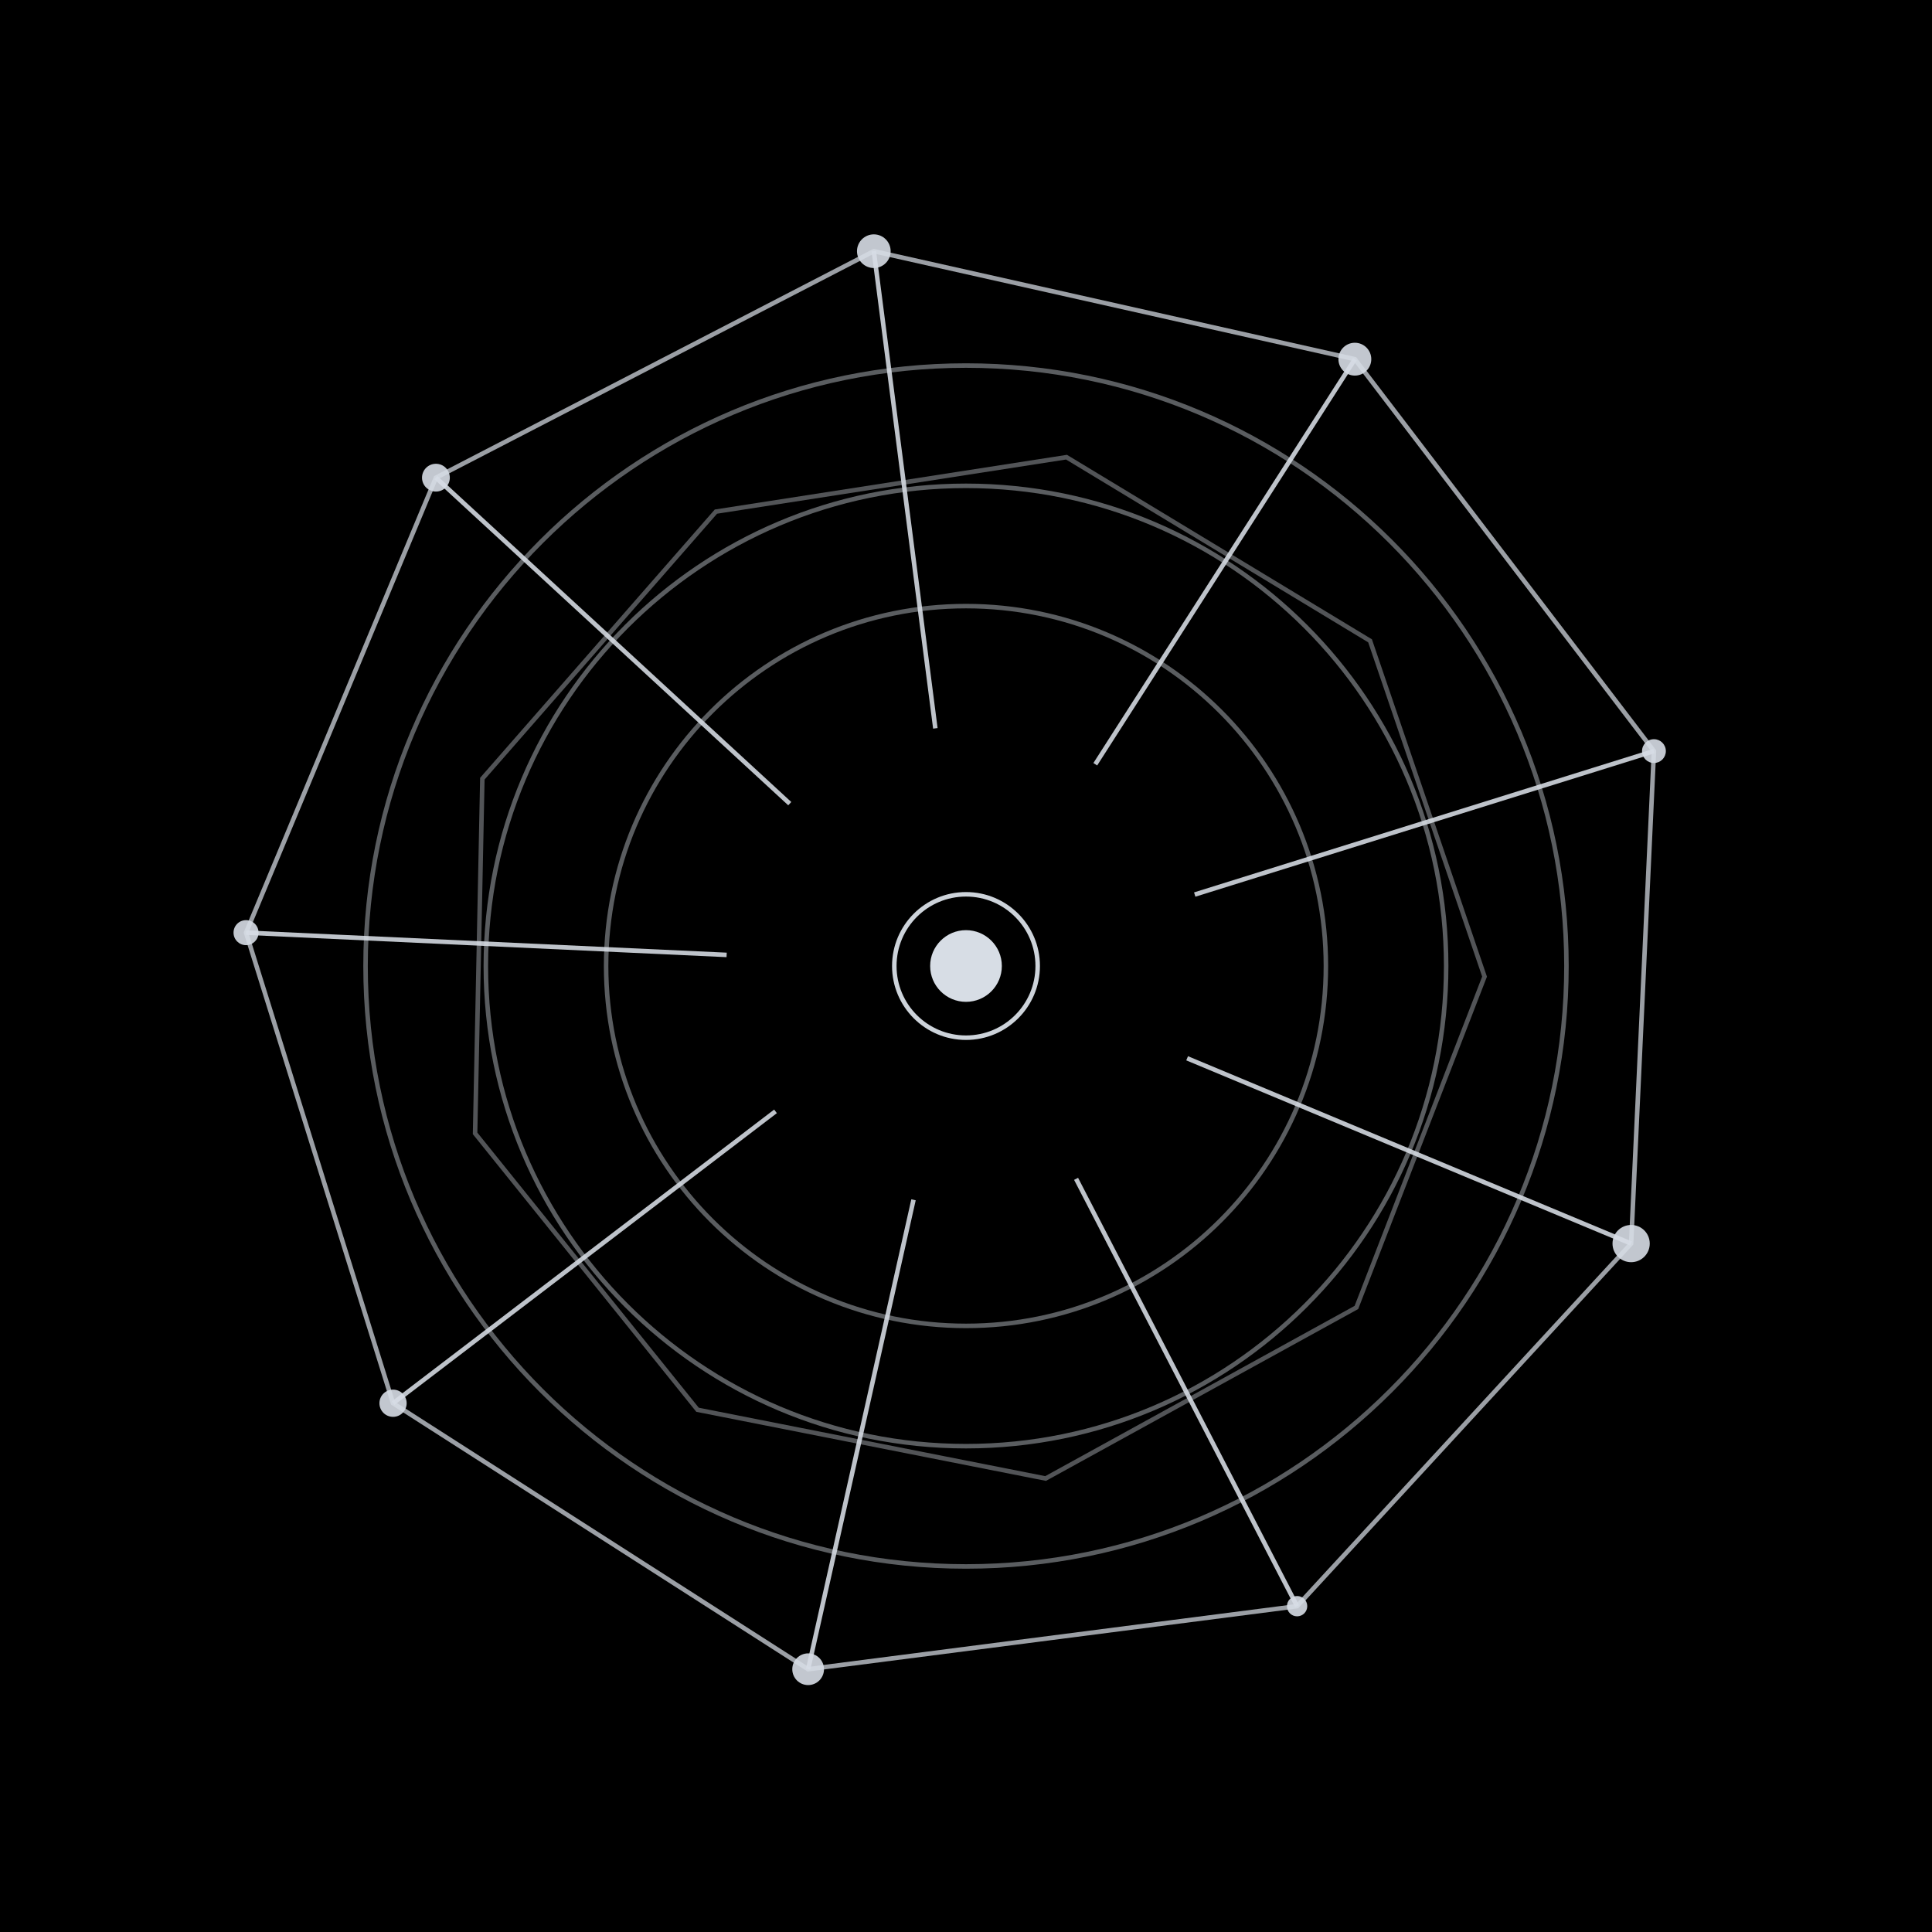
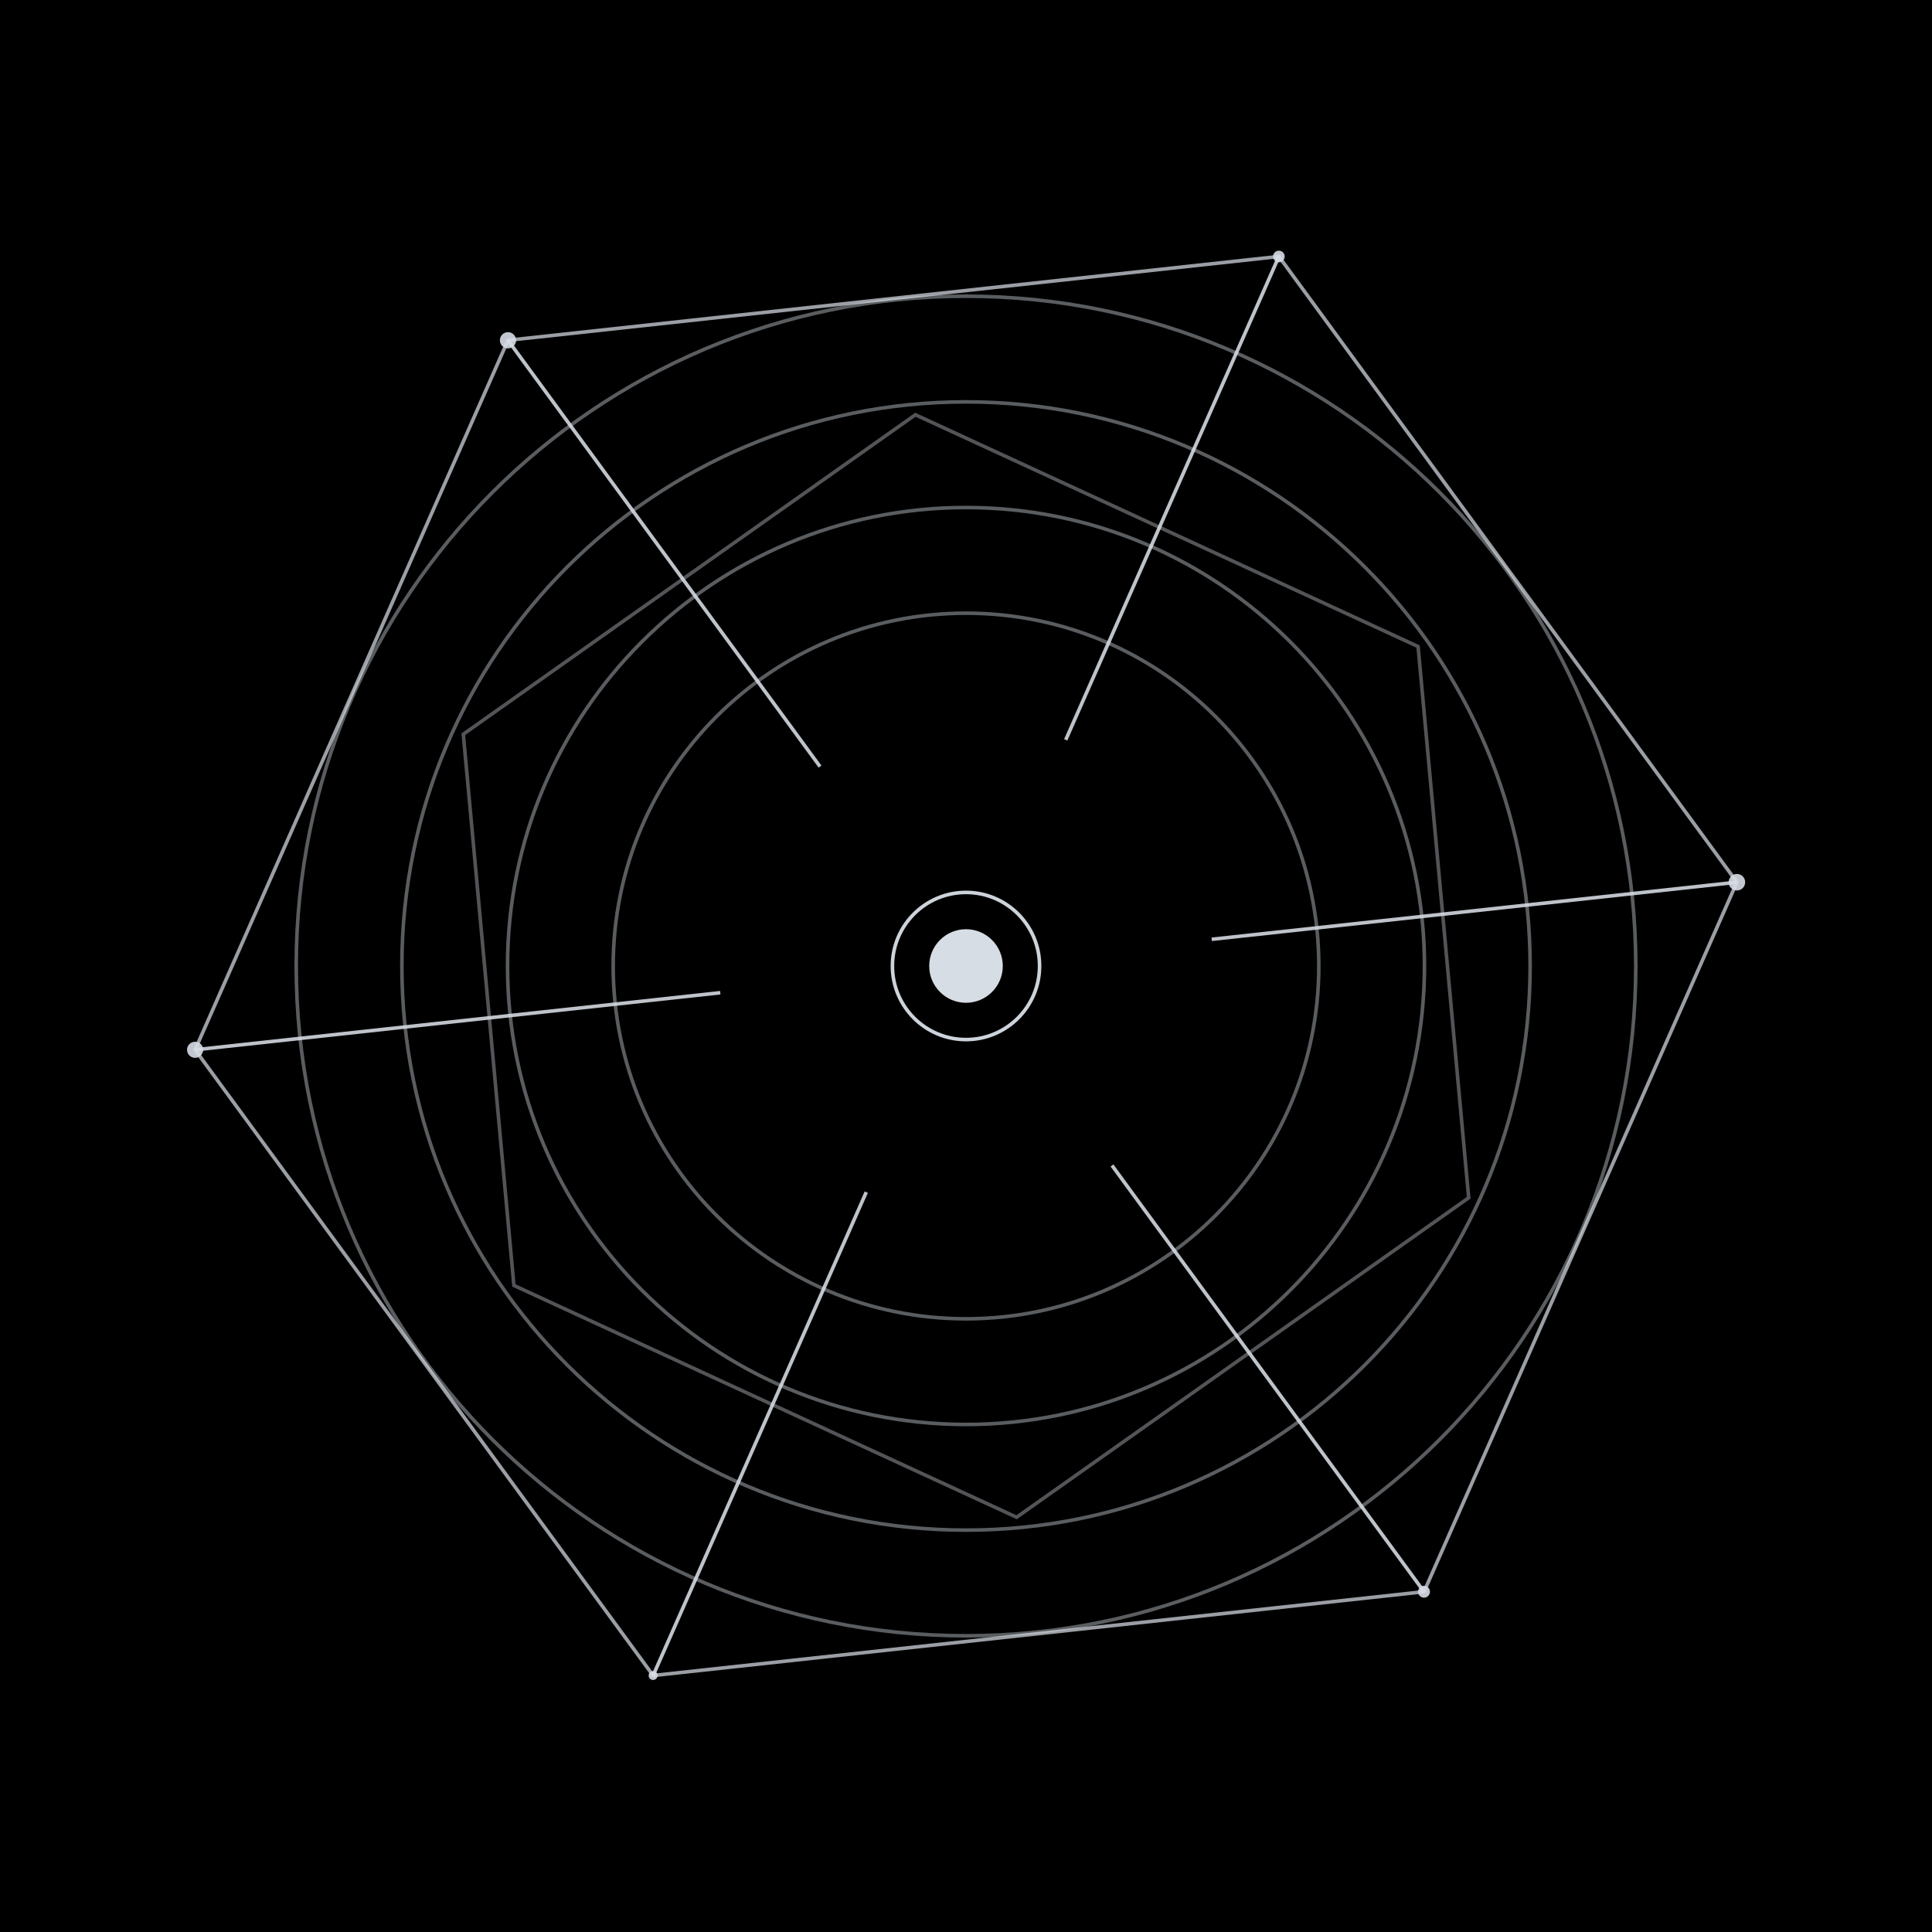
<svg xmlns="http://www.w3.org/2000/svg" viewBox="0 0 1024 1024" width="1024" height="1024">
  <rect width="1024" height="1024" fill="#000" />
-   <g fill="none" stroke="currentColor" stroke-width="2.39" color="#d7dde5">
-     <circle cx="512" cy="512" r="190.75" opacity="0.42" />
-     <circle cx="512" cy="512" r="254.5" opacity="0.42" />
-     <circle cx="512" cy="512" r="318.25" opacity="0.42" />
-     <line x1="385.136" y1="506.124" x2="130.409" y2="494.325" opacity="0.88" />
-     <line x1="418.594" y1="425.952" x2="231.046" y2="253.178" opacity="0.88" />
-     <line x1="495.757" y1="386.043" x2="463.144" y2="133.137" opacity="0.88" />
-     <line x1="580.521" y1="405.071" x2="718.102" y2="190.37" opacity="0.88" />
-     <line x1="633.223" y1="474.132" x2="876.623" y2="398.097" opacity="0.88" />
-     <line x1="629.203" y1="560.912" x2="864.533" y2="659.121" opacity="0.88" />
-     <line x1="570.343" y1="624.806" x2="687.488" y2="851.305" opacity="0.88" />
-     <line x1="484.183" y1="635.916" x2="428.331" y2="884.724" opacity="0.88" />
-     <line x1="411.039" y1="589.045" x2="208.323" y2="743.742" opacity="0.88" />
-     <polygon points="130.409,494.325 231.046,253.178 463.144,133.137 718.102,190.37 876.623,398.097 864.533,659.121 687.488,851.305 428.331,884.724 208.323,743.742" opacity="0.72" />
-     <polygon points="565.268,242.31 726.159,339.646 786.842,517.628 718.924,692.976 554.184,783.644 369.705,747.207 251.808,600.713 255.657,412.71 379.452,271.166" opacity="0.38" />
-     <circle cx="130.409" cy="494.325" r="6.635" fill="currentColor" stroke="none" opacity="0.9" />
-     <circle cx="231.046" cy="253.178" r="7.369" fill="currentColor" stroke="none" opacity="0.9" />
-     <circle cx="463.144" cy="133.137" r="8.922" fill="currentColor" stroke="none" opacity="0.9" />
-     <circle cx="718.102" cy="190.37" r="8.706" fill="currentColor" stroke="none" opacity="0.9" />
-     <circle cx="876.623" cy="398.097" r="6.312" fill="currentColor" stroke="none" opacity="0.9" />
-     <circle cx="864.533" cy="659.121" r="9.871" fill="currentColor" stroke="none" opacity="0.9" />
-     <circle cx="687.488" cy="851.305" r="5.384" fill="currentColor" stroke="none" opacity="0.9" />
-     <circle cx="428.331" cy="884.724" r="8.404" fill="currentColor" stroke="none" opacity="0.9" />
-     <circle cx="208.323" cy="743.742" r="7.218" fill="currentColor" stroke="none" opacity="0.9" />
-     <circle cx="512" cy="512" r="38" opacity="0.95" />
-     <circle cx="512" cy="512" r="19.0" fill="currentColor" stroke="none" />
+   <g fill="none" stroke="currentColor" stroke-width="1.89" color="#d7dde5">
+     <circle cx="512" cy="512" r="187" opacity="0.42" />
+     <circle cx="512" cy="512" r="243" opacity="0.42" />
+     <circle cx="512" cy="512" r="299" opacity="0.42" />
+     <circle cx="512" cy="512" r="355" opacity="0.42" />
+     <line x1="564.858" y1="392.138" x2="677.837" y2="135.943" opacity="0.88" />
+     <line x1="642.233" y1="497.845" x2="920.594" y2="467.591" opacity="0.88" />
+     <line x1="589.375" y1="617.708" x2="754.756" y2="843.648" opacity="0.88" />
+     <line x1="459.142" y1="631.862" x2="346.163" y2="888.057" opacity="0.88" />
+     <line x1="381.767" y1="526.155" x2="103.406" y2="556.409" opacity="0.88" />
+     <line x1="434.625" y1="406.292" x2="269.244" y2="180.352" opacity="0.88" />
+     <polygon points="677.837,135.943 920.594,467.591 754.756,843.648 346.163,888.057 103.406,556.409 269.244,180.352" opacity="0.72" />
+     <polygon points="272.386,681.318 245.559,389.147 485.174,219.829 751.614,342.682 778.441,634.853 538.826,804.171" opacity="0.38" />
+     <circle cx="677.837" cy="135.943" r="3.08" fill="currentColor" stroke="none" opacity="0.9" />
+     <circle cx="920.594" cy="467.591" r="4.385" fill="currentColor" stroke="none" opacity="0.9" />
+     <circle cx="754.756" cy="843.648" r="3.156" fill="currentColor" stroke="none" opacity="0.9" />
+     <circle cx="346.163" cy="888.057" r="2.369" fill="currentColor" stroke="none" opacity="0.9" />
+     <circle cx="103.406" cy="556.409" r="4.277" fill="currentColor" stroke="none" opacity="0.9" />
+     <circle cx="269.244" cy="180.352" r="4.299" fill="currentColor" stroke="none" opacity="0.9" />
+     <circle cx="512" cy="512" r="39" opacity="0.95" />
+     <circle cx="512" cy="512" r="19.5" fill="currentColor" stroke="none" />
  </g>
</svg>
